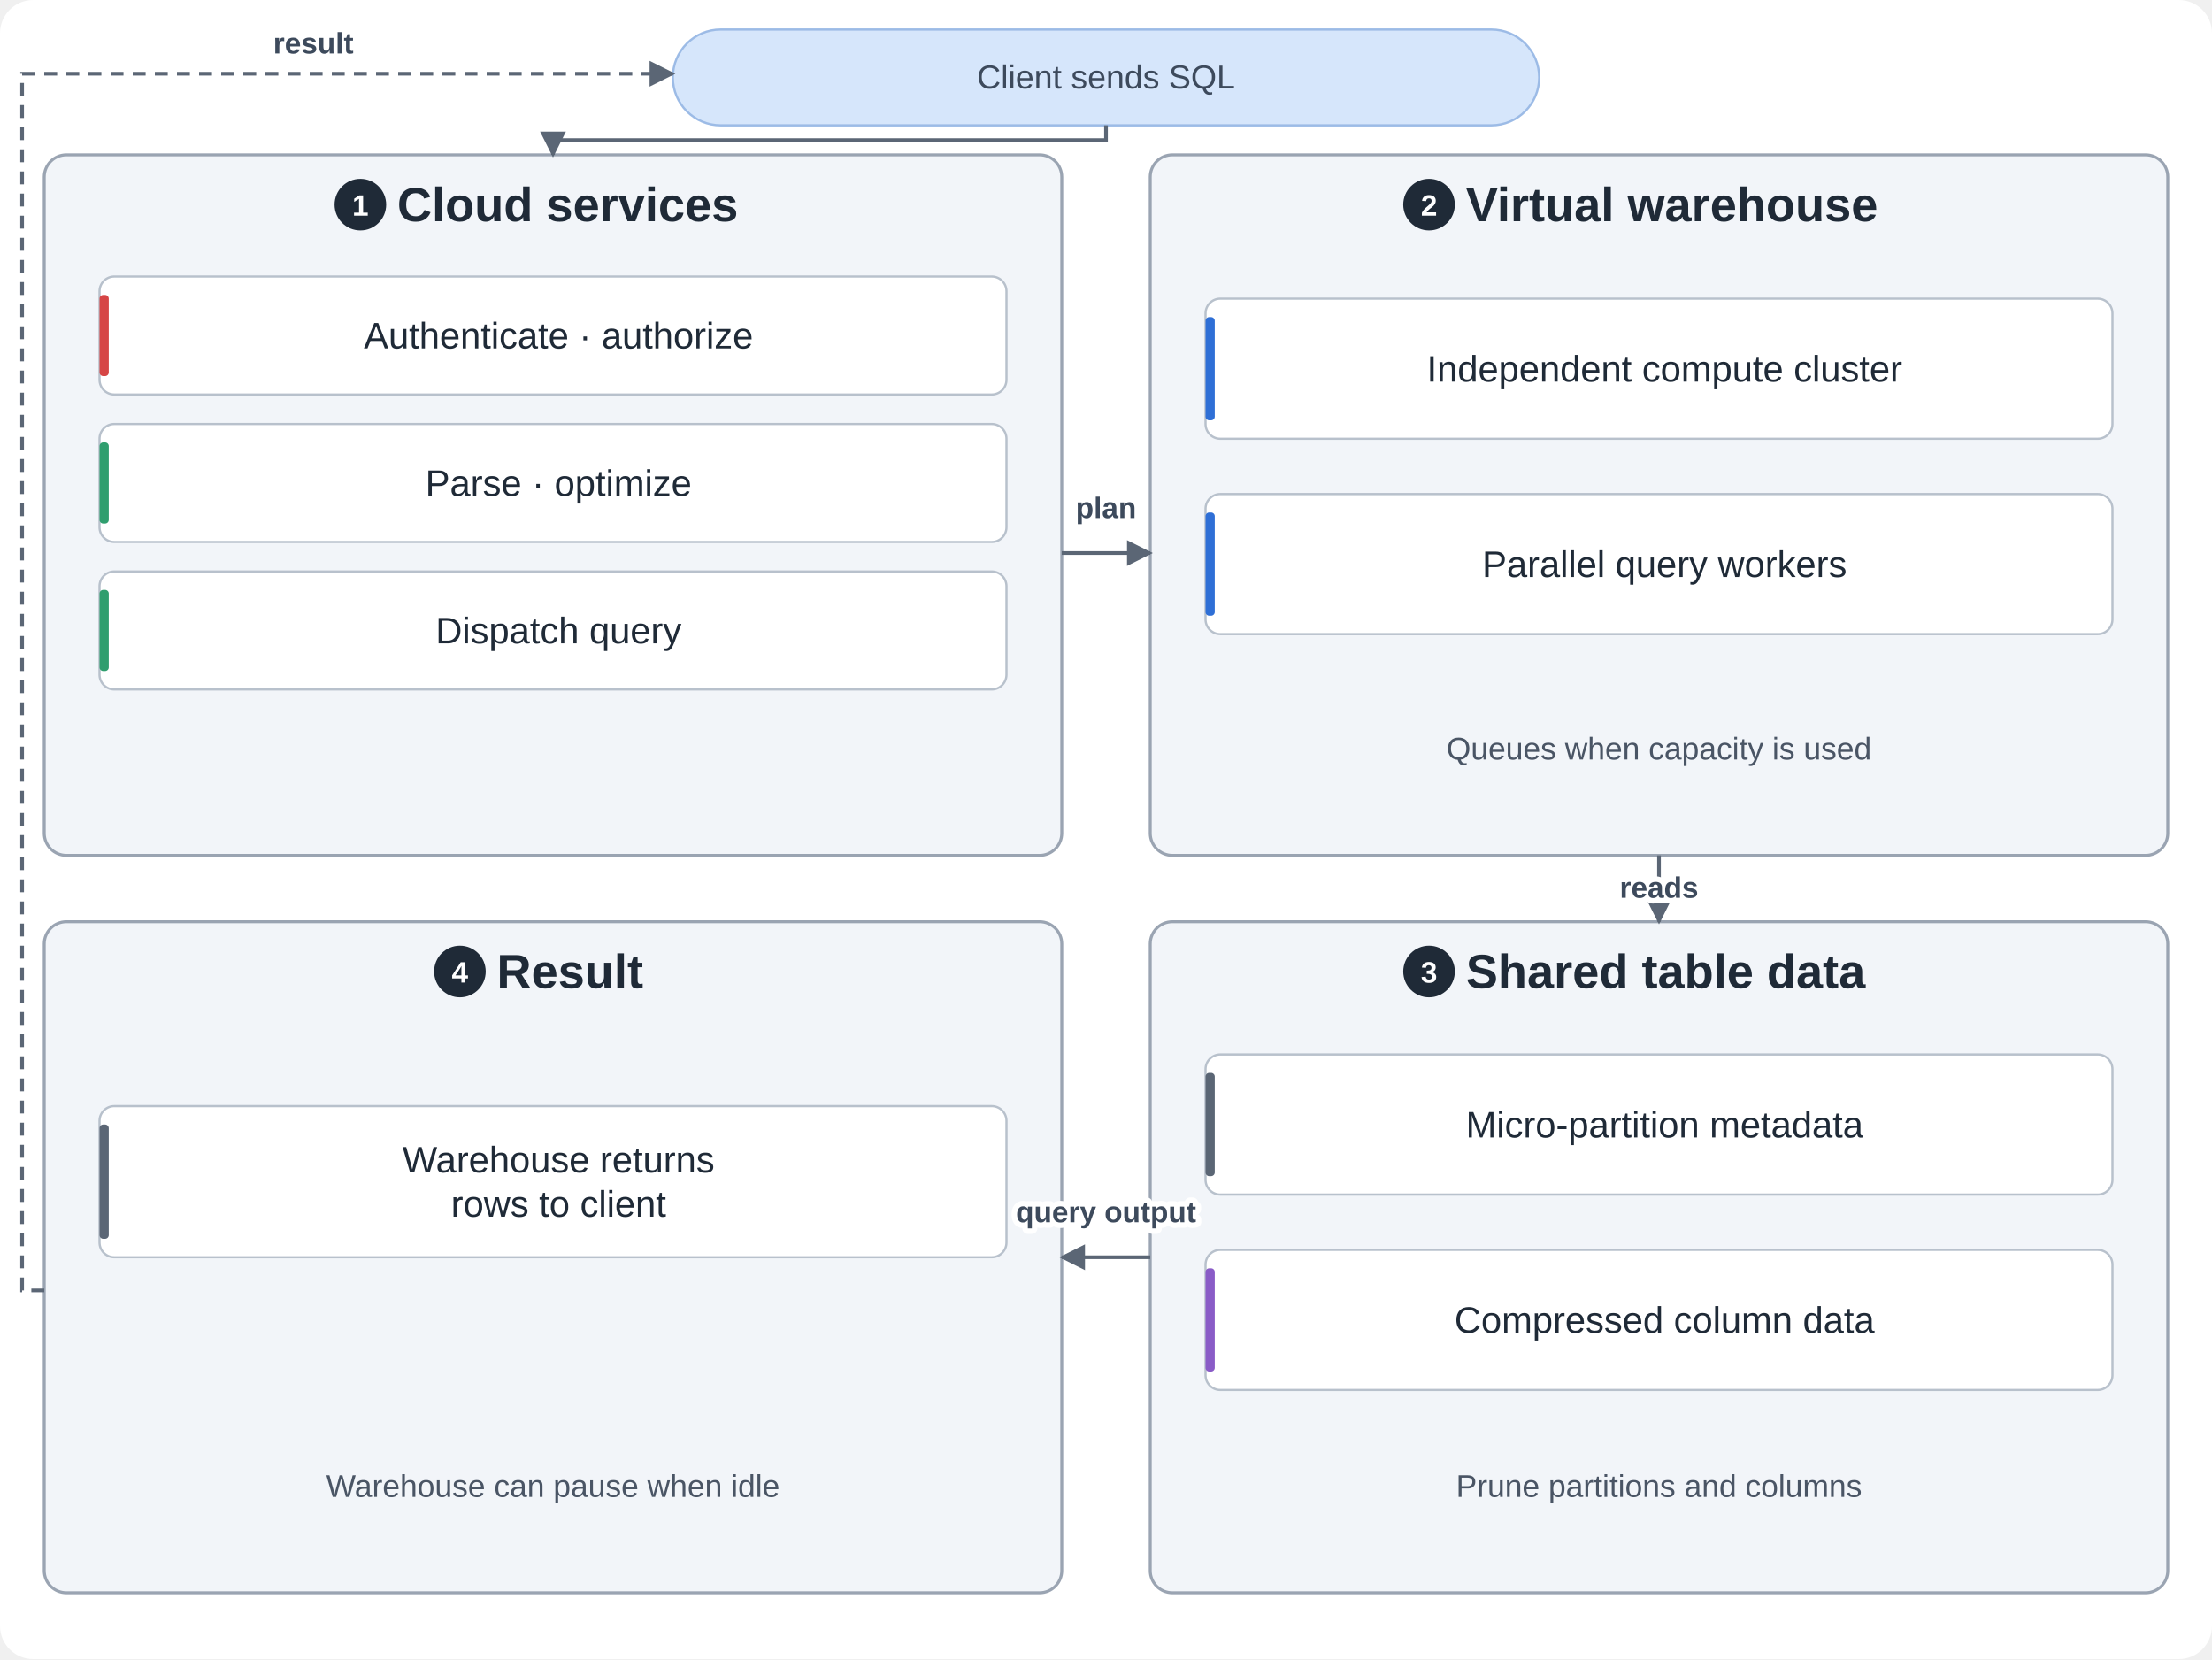
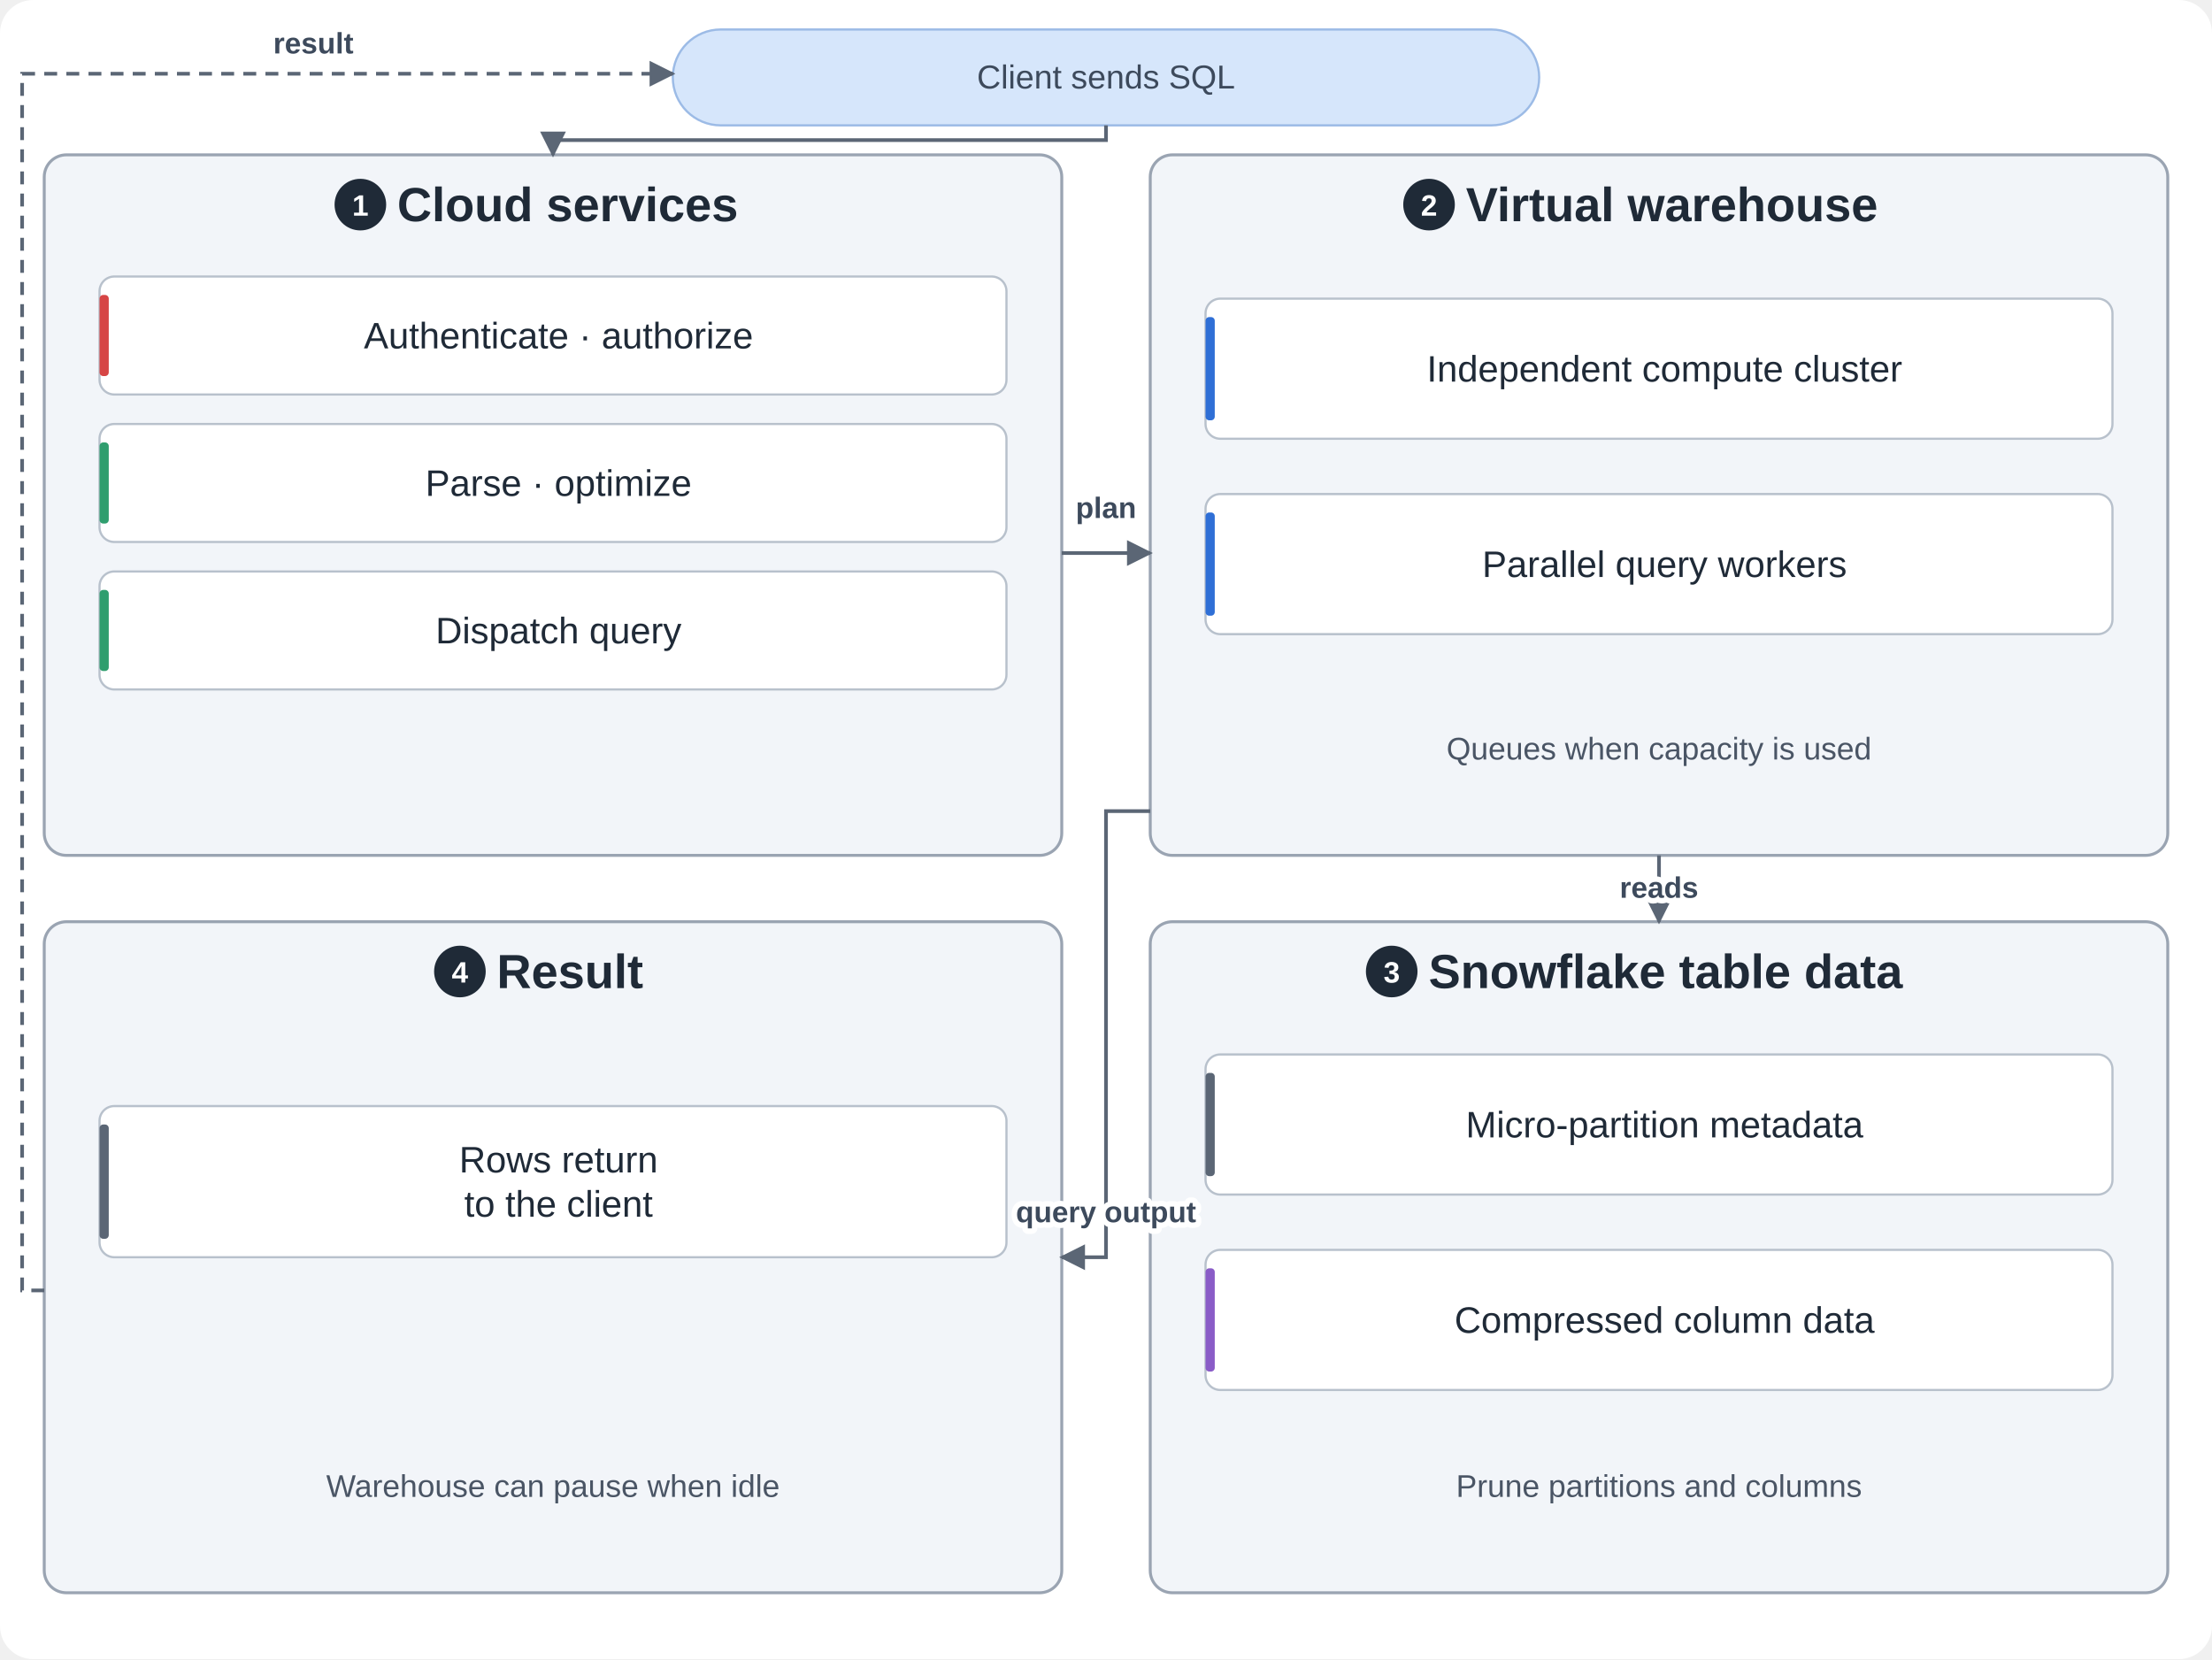
<svg xmlns="http://www.w3.org/2000/svg" viewBox="0 0 1200 900" width="1200" height="900" role="img" aria-labelledby="t d">
  <defs>
    <marker id="arr" viewBox="0 0 10 10" refX="9" refY="5" markerWidth="7" markerHeight="7" orient="auto">
      <path d="M0 0L10 5L0 10z" fill="#5b6675" />
    </marker>
    <marker id="ca" viewBox="0 0 10 10" refX="5" refY="5" markerWidth="6" markerHeight="6" orient="auto">
      <path d="M0 0L10 5L0 10z" fill="#5b6675" />
    </marker>
  </defs>
  <style>
text{font-family:-apple-system,"Helvetica Neue",Arial,"PingFang SC",sans-serif;fill:#1f2a37}
.gt{font-size:26px;font-weight:700}
.st{font-size:20px;font-weight:700}
.ag{font-size:20px}
.q{font-size:18px;fill:#3d4a5c}
.lb{font-size:17px;fill:#4a5565}
.al{font-size:16px;font-weight:600;fill:#3d4a5c;paint-order:stroke;stroke:#ffffff;stroke-width:6px;stroke-linejoin:round}
.grp{fill:#f2f5f9;stroke:#9aa4b2;stroke-width:1.6}
.sub{fill:#e8edf3;stroke:#b8c1cc;stroke-width:1.2}
.agent{fill:#ffffff;stroke:#b8c1cc;stroke-width:1.2}
.human{fill:#d6e6fb;stroke:#9cbbe6;stroke-width:1.2}
.front{fill:#dcf0e0;stroke:#9ccfa8;stroke-width:1.2}
.flow{stroke:#5b6675;stroke-width:2;fill:none;marker-end:url(#arr)}
.back{stroke-dasharray:7 5}
.cyc{stroke:#5b6675;stroke-width:2;fill:none;marker-end:url(#ca)}
.num{fill:#1f2a37}
.numt{font-size:16px;font-weight:700;fill:#ffffff}
</style>
  <rect width="1200" height="900" rx="18" fill="#ffffff" />
  <rect x="365" y="16" width="470" height="52" rx="26.0" class="human" />
  <text x="600.0" y="48.0" class="q" text-anchor="middle">Client sends SQL</text>
  <rect x="24" y="84" width="552" height="380" rx="12" class="grp" />
  <circle cx="195.5" cy="111" r="14" class="num" />
  <text x="195.5" y="117" class="numt" text-anchor="middle">1</text>
  <text x="215.5" y="120" class="gt" text-anchor="start">Cloud services</text>
  <rect x="54" y="150" width="492" height="64" rx="8" class="agent" />
  <rect x="54" y="160" width="5" height="44" rx="2" fill="#d64545" />
  <text x="303.0" y="189.0" class="ag" text-anchor="middle">Authenticate · authorize</text>
  <rect x="54" y="230" width="492" height="64" rx="8" class="agent" />
  <rect x="54" y="240" width="5" height="44" rx="2" fill="#2f9e6e" />
  <text x="303.0" y="269.0" class="ag" text-anchor="middle">Parse · optimize</text>
  <rect x="54" y="310" width="492" height="64" rx="8" class="agent" />
  <rect x="54" y="320" width="5" height="44" rx="2" fill="#2f9e6e" />
  <text x="303.0" y="349.0" class="ag" text-anchor="middle">Dispatch query</text>
  <rect x="624" y="84" width="552" height="380" rx="12" class="grp" />
  <circle cx="775.25" cy="111" r="14" class="num" />
  <text x="775.25" y="117" class="numt" text-anchor="middle">2</text>
  <text x="795.25" y="120" class="gt" text-anchor="start">Virtual warehouse</text>
  <rect x="654" y="162" width="492" height="76" rx="8" class="agent" />
  <rect x="654" y="172" width="5" height="56" rx="2" fill="#2f6fd6" />
  <text x="903.0" y="207.0" class="ag" text-anchor="middle">Independent compute cluster</text>
  <rect x="654" y="268" width="492" height="76" rx="8" class="agent" />
  <rect x="654" y="278" width="5" height="56" rx="2" fill="#2f6fd6" />
  <text x="903.0" y="313.0" class="ag" text-anchor="middle">Parallel query workers</text>
  <text x="900.0" y="412" class="lb" text-anchor="middle">Queues when capacity is used</text>
  <rect x="624" y="500" width="552" height="364" rx="12" class="grp" />
-   <circle cx="775.25" cy="527" r="14" class="num" />
-   <text x="775.25" y="533" class="numt" text-anchor="middle">3</text>
-   <text x="795.25" y="536" class="gt" text-anchor="start">Shared table data</text>
+   <circle cx="755.0" cy="527" r="14" class="num" />
+   <text x="755.0" y="533" class="numt" text-anchor="middle">3</text>
+   <text x="775.0" y="536" class="gt" text-anchor="start">Snowflake table data</text>
  <rect x="654" y="572" width="492" height="76" rx="8" class="agent" />
  <rect x="654" y="582" width="5" height="56" rx="2" fill="#5b6675" />
  <text x="903.0" y="617.0" class="ag" text-anchor="middle">Micro-partition metadata</text>
  <rect x="654" y="678" width="492" height="76" rx="8" class="agent" />
  <rect x="654" y="688" width="5" height="56" rx="2" fill="#8a5cc7" />
  <text x="903.0" y="723.0" class="ag" text-anchor="middle">Compressed column data</text>
  <text x="900.0" y="812" class="lb" text-anchor="middle">Prune partitions and columns</text>
  <rect x="24" y="500" width="552" height="364" rx="12" class="grp" />
  <circle cx="249.5" cy="527" r="14" class="num" />
  <text x="249.5" y="533" class="numt" text-anchor="middle">4</text>
  <text x="269.5" y="536" class="gt" text-anchor="start">Result</text>
  <rect x="54" y="600" width="492" height="82" rx="8" class="agent" />
  <rect x="54" y="610" width="5" height="62" rx="2" fill="#5b6675" />
-   <text x="303.0" y="636.0" class="ag" text-anchor="middle">Warehouse returns</text>
-   <text x="303.0" y="660.0" class="ag" text-anchor="middle">rows to client</text>
+   <text x="303.0" y="636.0" class="ag" text-anchor="middle">Rows return</text>
+   <text x="303.0" y="660.0" class="ag" text-anchor="middle">to the client</text>
  <text x="300.0" y="812" class="lb" text-anchor="middle">Warehouse can pause when idle</text>
  <path d="M600 68V76H300V84" class="flow" />
  <path d="M576 300H624" class="flow" />
  <text x="600" y="281" class="al" text-anchor="middle">plan</text>
  <path d="M900 464V500" class="flow" />
  <text x="900" y="487" class="al" text-anchor="middle">reads</text>
-   <path d="M624 682H576" class="flow" />
+   <path d="M624 440H600V682H576" class="flow" />
  <text x="600" y="663" class="al" text-anchor="middle">query output</text>
  <path d="M24 700H12V40H365" class="flow back" />
  <text x="170" y="29" class="al" text-anchor="middle">result</text>
</svg>
